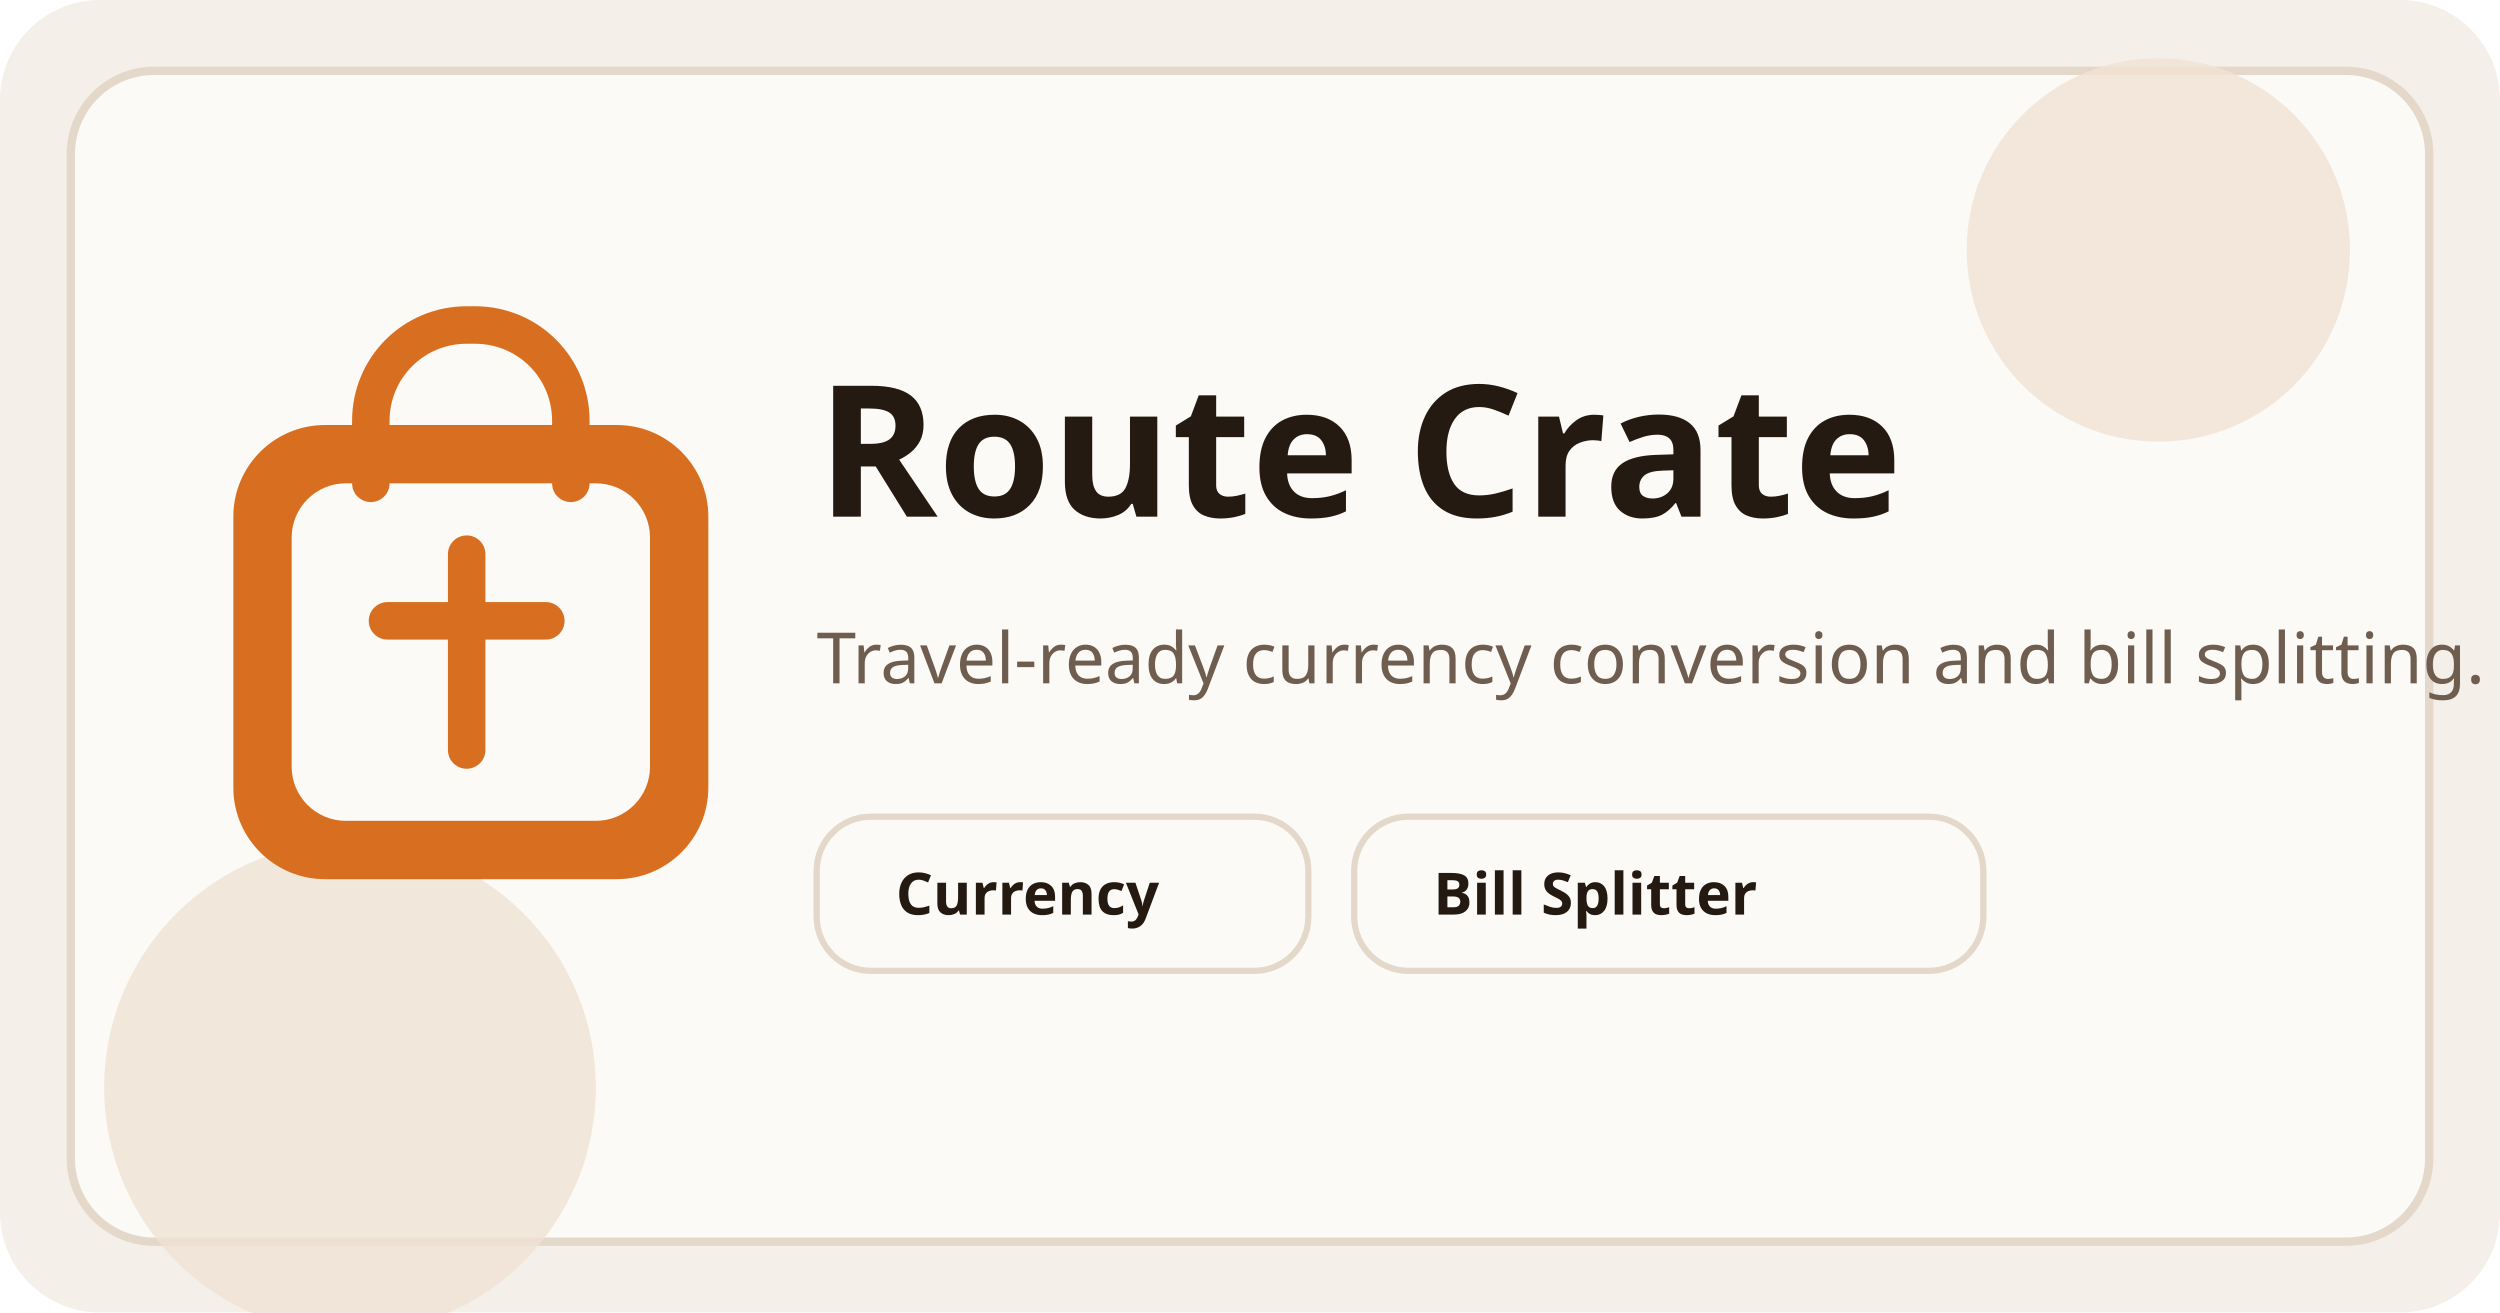
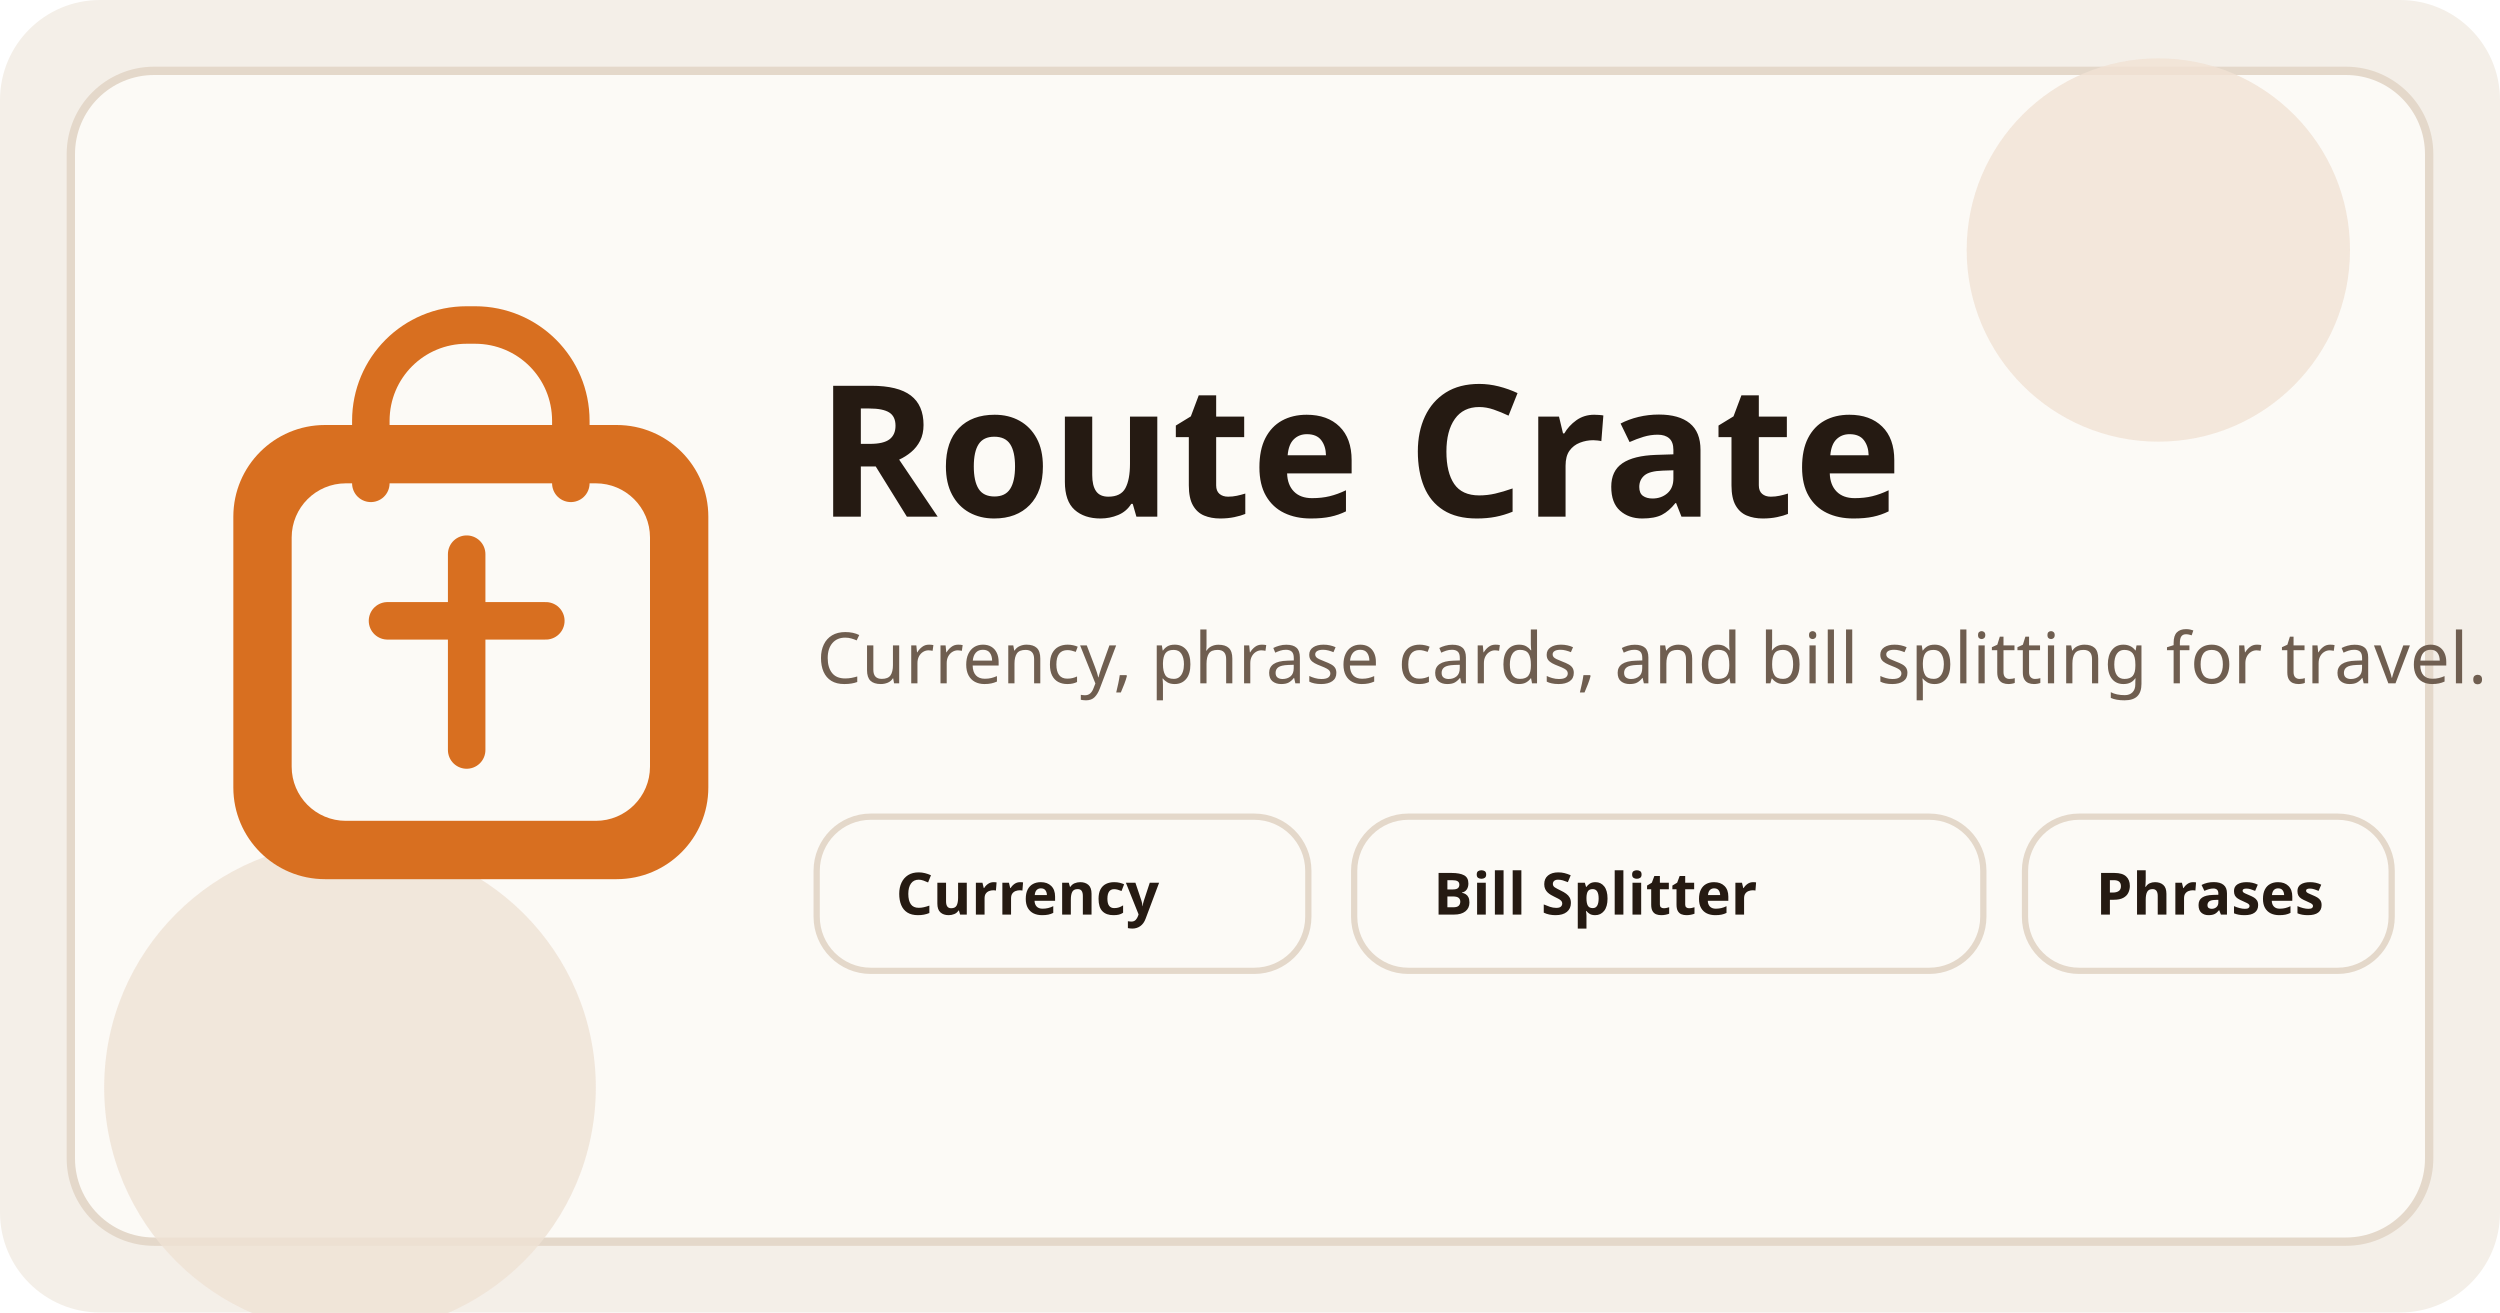
<svg xmlns="http://www.w3.org/2000/svg" width="1200" height="630" viewBox="0 0 1200 630" fill="none" role="img" aria-labelledby="title desc">
  <rect width="1200" height="630" rx="48" fill="#F4EFE8" />
  <rect x="34" y="34" width="1132" height="562" rx="40" fill="#FCFAF6" stroke="#E4D8CA" stroke-width="4" />
  <g opacity="0.8">
    <circle cx="1036" cy="120" r="92" fill="#F1E2D4" />
    <circle cx="168" cy="522" r="118" fill="#EFE2D5" />
  </g>
  <g transform="translate(112 132)">
    <rect x="0" y="72" width="228" height="218" rx="44" fill="#D86F20" />
    <rect x="28" y="100" width="172" height="162" rx="26" fill="#FCFAF6" />
    <path d="M66 100V70C66 44.49 86.49 24 112 24H116C141.51 24 162 44.49 162 70V100" stroke="#D86F20" stroke-width="18" stroke-linecap="round" />
    <path d="M112 134V228" stroke="#D86F20" stroke-width="18" stroke-linecap="round" />
    <path d="M74 166H150" stroke="#D86F20" stroke-width="18" stroke-linecap="round" />
  </g>
  <text x="392" y="248" fill="#251A12" font-size="88" font-weight="700" font-family="ui-sans-serif, system-ui, sans-serif">Route Crate</text>
-   <text x="392" y="328" fill="#6F5E50" font-size="34" font-weight="500" font-family="ui-sans-serif, system-ui, sans-serif">Travel-ready currency conversion and bill splitting.</text>
+   <text x="392" y="328" fill="#6F5E50" font-size="34" font-weight="500" font-family="ui-sans-serif, system-ui, sans-serif">Currency, phrase cards, and bill splitting for travel.</text>
  <g transform="translate(392 392)">
    <rect width="236" height="74" rx="26" fill="#FCFAF6" stroke="#E4D8CA" stroke-width="3" />
    <text x="38" y="47" fill="#251A12" font-size="28" font-weight="600" font-family="ui-sans-serif, system-ui, sans-serif">Currency</text>
  </g>
  <g transform="translate(650 392)">
    <rect width="302" height="74" rx="26" fill="#FCFAF6" stroke="#E4D8CA" stroke-width="3" />
    <text x="38" y="47" fill="#251A12" font-size="28" font-weight="600" font-family="ui-sans-serif, system-ui, sans-serif">Bill Splitter</text>
  </g>
+   <g transform="translate(972 392)">
+     <rect width="176" height="74" rx="26" fill="#FCFAF6" stroke="#E4D8CA" stroke-width="3" />
+     <text x="34" y="47" fill="#251A12" font-size="28" font-weight="600" font-family="ui-sans-serif, system-ui, sans-serif">Phrases</text>
+   </g>
</svg>
